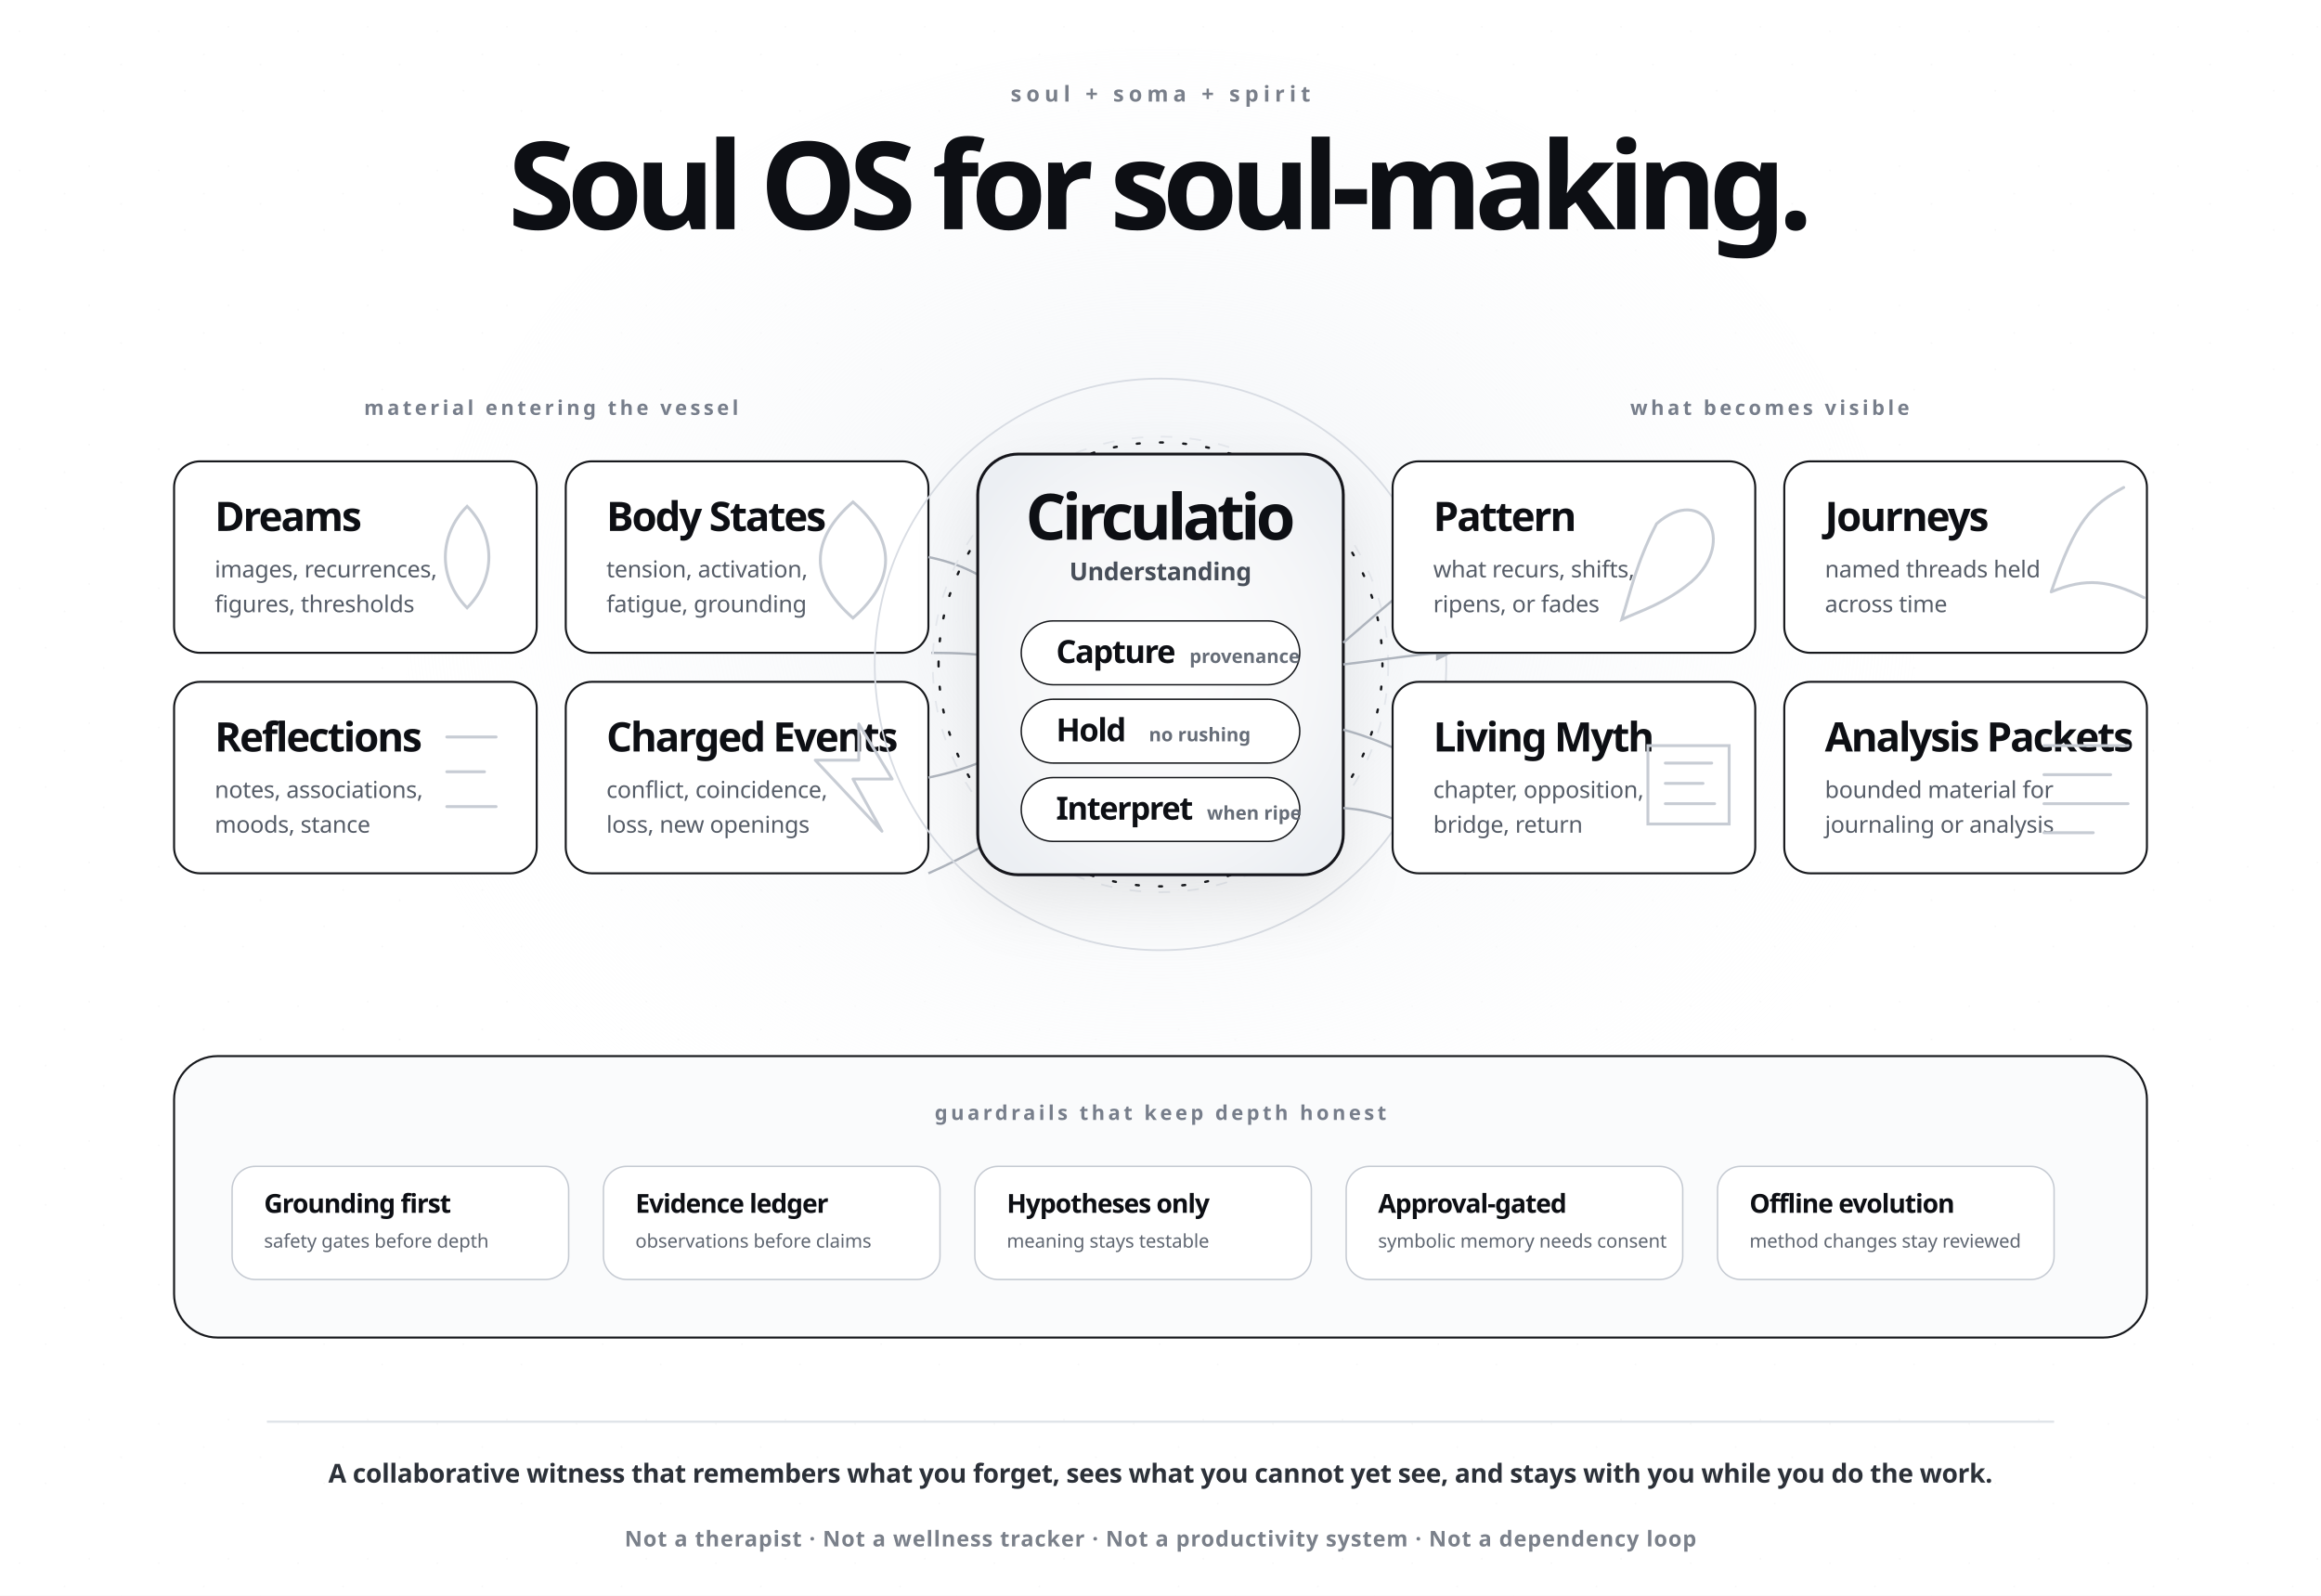
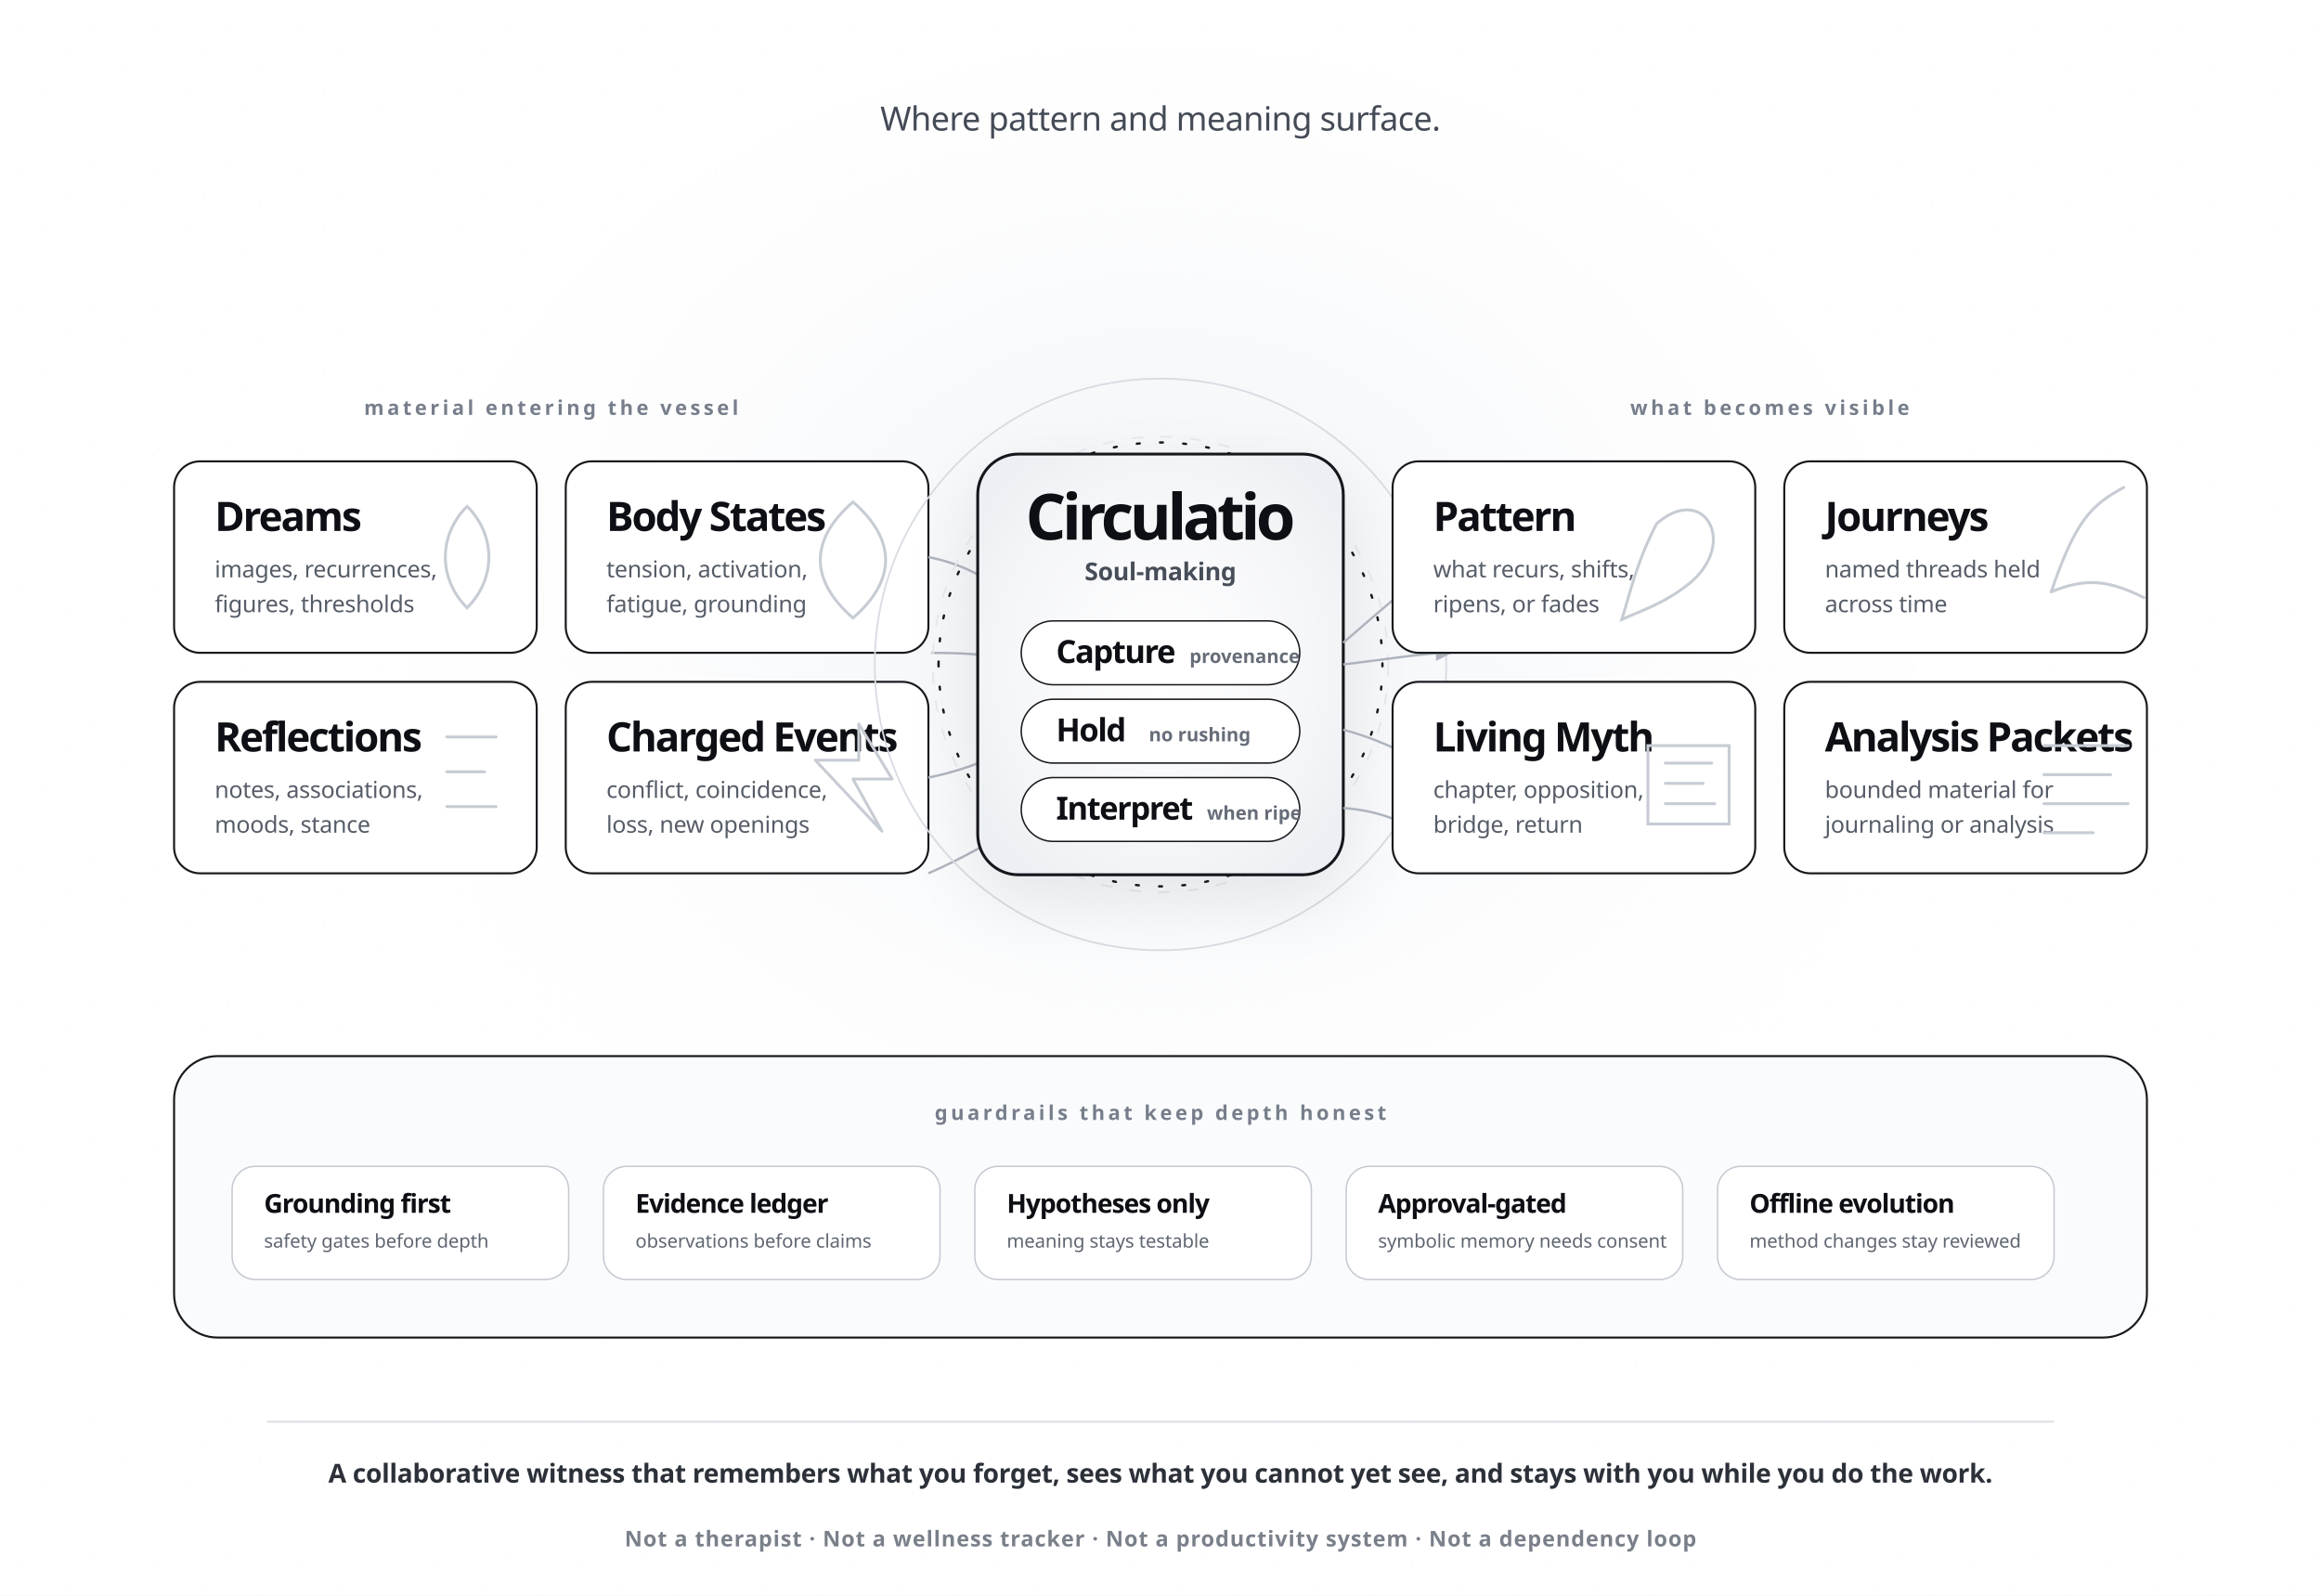
<svg xmlns="http://www.w3.org/2000/svg" viewBox="0 0 1600 1100" role="img" aria-labelledby="title desc">
  <defs>
    <style>
      text { font-family: "Cabinet Grotesk", "Outfit", "Avenir Next", "Segoe UI", ui-sans-serif, system-ui, sans-serif; fill: #0d0f14; }
      .mono { font-family: ui-monospace, "SFMono-Regular", Menlo, Consolas, monospace; letter-spacing: 0.08em; }
      .nav { font-size: 12px; font-weight: 800; letter-spacing: 0.10em; text-transform: uppercase; fill: #3f444d; }
      .nav-sub { font-size: 13px; font-weight: 500; fill: #6d7480; letter-spacing: 0.02em; }
      .kicker { font-size: 15px; font-weight: 700; letter-spacing: 0.22em; text-transform: uppercase; fill: #797f8a; }
      .hero { font-size: 84px; font-weight: 800; letter-spacing: -0.065em; }
      .subhero { font-size: 23px; font-weight: 500; fill: #444b56; letter-spacing: -0.015em; }
      .section { font-size: 14px; font-weight: 800; letter-spacing: 0.16em; text-transform: uppercase; fill: #777e8b; }
      .card-title { font-size: 28px; font-weight: 800; letter-spacing: -0.045em; }
      .card-body { font-size: 16px; font-weight: 520; fill: #565d68; letter-spacing: -0.01em; }
      .mini-title { font-size: 18px; font-weight: 800; letter-spacing: -0.035em; }
      .mini-body { font-size: 13px; font-weight: 520; fill: #5f6671; letter-spacing: -0.005em; }
      .center-title { font-size: 44px; font-weight: 850; letter-spacing: -0.065em; }
      .center-sub { font-size: 17px; font-weight: 600; fill: #474e59; letter-spacing: -0.01em; }
      .stage { font-size: 22px; font-weight: 800; letter-spacing: -0.04em; }
      .stage-note { font-size: 13px; font-weight: 560; fill: #666d78; }
      .footer { font-size: 15px; font-weight: 650; fill: #7a808a; letter-spacing: 0.04em; }
      .quote { font-size: 18px; font-weight: 650; fill: #2c3139; letter-spacing: -0.01em; }
    </style>
    <radialGradient id="soft-vessel" cx="50%" cy="50%" r="62%">
      <stop offset="0%" stop-color="#ffffff" />
      <stop offset="68%" stop-color="#f5f6f8" />
      <stop offset="100%" stop-color="#eceff3" />
    </radialGradient>
    <radialGradient id="halo" cx="50%" cy="45%" r="58%">
      <stop offset="0%" stop-color="#eef1f5" stop-opacity="1" />
      <stop offset="100%" stop-color="#ffffff" stop-opacity="0" />
    </radialGradient>
    <linearGradient id="linefade" x1="0" x2="1" y1="0" y2="0">
      <stop offset="0%" stop-color="#d7dbe1" stop-opacity="0" />
      <stop offset="22%" stop-color="#c3c8d0" stop-opacity="1" />
      <stop offset="78%" stop-color="#c3c8d0" stop-opacity="1" />
      <stop offset="100%" stop-color="#d7dbe1" stop-opacity="0" />
    </linearGradient>
    <pattern id="grain" width="96" height="96" patternUnits="userSpaceOnUse">
      <path d="M13 21h1v1h-1zM61 18h1v1h-1zM83 44h1v1h-1zM31 62h1v1h-1zM71 76h1v1h-1zM44 37h1v1h-1z" fill="#0d0f14" opacity="0.035" />
    </pattern>
    <marker id="arrow" viewBox="0 0 10 10" refX="9" refY="5" markerWidth="7" markerHeight="7" orient="auto">
      <path d="M0 0L10 5L0 10Z" fill="#aeb4bd" />
    </marker>
    <filter id="soft-shadow" x="-20%" y="-20%" width="140%" height="150%">
      <feDropShadow dx="0" dy="18" stdDeviation="22" flood-color="#0d0f14" flood-opacity="0.08" />
    </filter>
  </defs>
  <rect width="1600" height="1100" fill="#ffffff" />
  <rect width="1600" height="1100" fill="url(#grain)" />
  <ellipse cx="800" cy="463" rx="520" ry="430" fill="url(#halo)" />
-   <g transform="translate(160 70)">
-     <text class="kicker" x="640" y="0" text-anchor="middle">soul + soma + spirit</text>
-     <text class="hero" x="640" y="88" text-anchor="middle">Soul OS for soul-making.</text>
+   <g transform="translate(160 90)">
+     <text class="subhero" x="640" y="0" text-anchor="middle">Where pattern and meaning surface.</text>
  </g>
-   <line x1="228" y1="256" x2="1372" y2="256" stroke="url(#linefade)" stroke-width="2" />
+   <line x1="228" y1="190" x2="1372" y2="190" stroke="url(#linefade)" stroke-width="2" />
  <g transform="translate(120 318)">
    <text class="section" x="260" y="-32" text-anchor="middle">material entering the vessel</text>
    <g transform="translate(0 0)">
      <rect width="250" height="132" rx="18" fill="#ffffff" stroke="#17191d" stroke-width="1.4" />
      <text class="card-title" x="28" y="48">Dreams</text>
      <text class="card-body" x="28" y="80">images, recurrences,</text>
      <text class="card-body" x="28" y="104">figures, thresholds</text>
      <path d="M202 31c20 20 20 50 0 70c-20-20-20-50 0-70z" fill="none" stroke="#c7ccd4" stroke-width="2" />
    </g>
    <g transform="translate(270 0)">
      <rect width="250" height="132" rx="18" fill="#ffffff" stroke="#17191d" stroke-width="1.4" />
      <text class="card-title" x="28" y="48">Body States</text>
      <text class="card-body" x="28" y="80">tension, activation,</text>
      <text class="card-body" x="28" y="104">fatigue, grounding</text>
      <path d="M198 28c-30 26-30 54 0 80c30-26 30-54 0-80z" fill="none" stroke="#c7ccd4" stroke-width="2" />
    </g>
    <g transform="translate(0 152)">
      <rect width="250" height="132" rx="18" fill="#ffffff" stroke="#17191d" stroke-width="1.4" />
      <text class="card-title" x="28" y="48">Reflections</text>
      <text class="card-body" x="28" y="80">notes, associations,</text>
      <text class="card-body" x="28" y="104">moods, stance</text>
      <path d="M188 38h34M188 62h26M188 86h34" stroke="#c7ccd4" stroke-width="2" stroke-linecap="round" />
    </g>
    <g transform="translate(270 152)">
      <rect width="250" height="132" rx="18" fill="#ffffff" stroke="#17191d" stroke-width="1.4" />
      <text class="card-title" x="28" y="48">Charged Events</text>
      <text class="card-body" x="28" y="80">conflict, coincidence,</text>
      <text class="card-body" x="28" y="104">loss, new openings</text>
      <path d="M202 29l23 38h-27l20 36l-46-49h30z" fill="none" stroke="#c7ccd4" stroke-width="2" stroke-linejoin="round" />
    </g>
  </g>
  <g fill="none" stroke="#aeb4bd" stroke-width="1.6" marker-end="url(#arrow)">
    <path d="M640 384C680 392 702 414 724 443" />
    <path d="M642 450C680 450 698 454 714 458" />
    <path d="M640 536C680 528 702 512 724 503" />
    <path d="M640 602C690 580 710 560 724 557" />
  </g>
  <g transform="translate(682 298)">
    <circle cx="118" cy="160" r="197" fill="none" stroke="#d8dce3" stroke-width="1.2" />
    <circle cx="118" cy="160" r="157" fill="none" stroke="#e6e9ee" stroke-width="1.2" stroke-dasharray="8 12" />
    <path d="M-35 160a153 153 0 1 1 306 0a153 153 0 1 1-306 0" fill="none" stroke="#17191d" stroke-width="1.6" stroke-dasharray="2 14" stroke-linecap="round" />
    <rect x="-8" y="15" width="252" height="290" rx="28" fill="url(#soft-vessel)" stroke="#17191d" stroke-width="2" filter="url(#soft-shadow)" />
    <text class="center-title" x="118" y="74" text-anchor="middle">Circulatio</text>
-     <text class="center-sub" x="118" y="102" text-anchor="middle">Understanding</text>
+     <text class="center-sub" x="118" y="102" text-anchor="middle">Soul-making</text>
    <g transform="translate(22 130)">
      <rect width="192" height="44" rx="22" fill="#ffffff" stroke="#17191d" stroke-width="1" />
      <text class="stage" x="24" y="29">Capture</text>
      <text class="stage-note" x="116" y="29">provenance</text>
    </g>
    <g transform="translate(22 184)">
      <rect width="192" height="44" rx="22" fill="#ffffff" stroke="#17191d" stroke-width="1" />
      <text class="stage" x="24" y="29">Hold</text>
      <text class="stage-note" x="88" y="29">no rushing</text>
    </g>
    <g transform="translate(22 238)">
      <rect width="192" height="44" rx="22" fill="#ffffff" stroke="#17191d" stroke-width="1" />
      <text class="stage" x="24" y="29">Interpret</text>
      <text class="stage-note" x="128" y="29">when ripe</text>
    </g>
  </g>
  <g fill="none" stroke="#aeb4bd" stroke-width="1.6" marker-end="url(#arrow)">
    <path d="M926 443C960 414 982 392 1010 384" />
    <path d="M926 458C960 454 982 450 1000 450" />
    <path d="M926 503C960 512 982 528 1010 536" />
    <path d="M926 557C968 560 990 580 1010 602" />
  </g>
  <g transform="translate(960 318)">
    <text class="section" x="260" y="-32" text-anchor="middle">what becomes visible</text>
    <g transform="translate(0 0)">
      <rect width="250" height="132" rx="18" fill="#ffffff" stroke="#17191d" stroke-width="1.4" />
      <text class="card-title" x="28" y="48">Pattern</text>
      <text class="card-body" x="28" y="80">what recurs, shifts,</text>
      <text class="card-body" x="28" y="104">ripens, or fades</text>
      <path d="M182 43c32-28 56 12 24 40c-18 15-35 20-48 26c6-19 10-39 24-66z" fill="none" stroke="#c7ccd4" stroke-width="2" />
    </g>
    <g transform="translate(270 0)">
      <rect width="250" height="132" rx="18" fill="#ffffff" stroke="#17191d" stroke-width="1.4" />
      <text class="card-title" x="28" y="48">Journeys</text>
      <text class="card-body" x="28" y="80">named threads held</text>
      <text class="card-body" x="28" y="104">across time</text>
      <path d="M184 90c17-50 28-60 50-72M184 90c24-10 40-8 64 4" fill="none" stroke="#c7ccd4" stroke-width="2" stroke-linecap="round" />
    </g>
    <g transform="translate(0 152)">
      <rect width="250" height="132" rx="18" fill="#ffffff" stroke="#17191d" stroke-width="1.4" />
      <text class="card-title" x="28" y="48">Living Myth</text>
      <text class="card-body" x="28" y="80">chapter, opposition,</text>
      <text class="card-body" x="28" y="104">bridge, return</text>
      <path d="M176 44h56v54h-56zM188 56h32M188 70h26M188 84h34" fill="none" stroke="#c7ccd4" stroke-width="2" stroke-linecap="round" />
    </g>
    <g transform="translate(270 152)">
      <rect width="250" height="132" rx="18" fill="#ffffff" stroke="#17191d" stroke-width="1.4" />
      <text class="card-title" x="28" y="48">Analysis Packets</text>
      <text class="card-body" x="28" y="80">bounded material for</text>
      <text class="card-body" x="28" y="104">journaling or analysis</text>
      <path d="M179 44h58M179 64h46M179 84h58M179 104h34" stroke="#c7ccd4" stroke-width="2" stroke-linecap="round" />
    </g>
  </g>
  <g transform="translate(120 728)">
    <rect width="1360" height="194" rx="30" fill="#fafbfc" stroke="#17191d" stroke-width="1.4" />
    <text class="section" x="680" y="44" text-anchor="middle">guardrails that keep depth honest</text>
    <g transform="translate(40 76)">
      <rect width="232" height="78" rx="16" fill="#ffffff" stroke="#c5cad2" stroke-width="1" />
      <text class="mini-title" x="22" y="32">Grounding first</text>
      <text class="mini-body" x="22" y="56">safety gates before depth</text>
    </g>
    <g transform="translate(296 76)">
      <rect width="232" height="78" rx="16" fill="#ffffff" stroke="#c5cad2" stroke-width="1" />
      <text class="mini-title" x="22" y="32">Evidence ledger</text>
      <text class="mini-body" x="22" y="56">observations before claims</text>
    </g>
    <g transform="translate(552 76)">
      <rect width="232" height="78" rx="16" fill="#ffffff" stroke="#c5cad2" stroke-width="1" />
      <text class="mini-title" x="22" y="32">Hypotheses only</text>
      <text class="mini-body" x="22" y="56">meaning stays testable</text>
    </g>
    <g transform="translate(808 76)">
      <rect width="232" height="78" rx="16" fill="#ffffff" stroke="#c5cad2" stroke-width="1" />
      <text class="mini-title" x="22" y="32">Approval-gated</text>
      <text class="mini-body" x="22" y="56">symbolic memory needs consent</text>
    </g>
    <g transform="translate(1064 76)">
      <rect width="232" height="78" rx="16" fill="#ffffff" stroke="#c5cad2" stroke-width="1" />
      <text class="mini-title" x="22" y="32">Offline evolution</text>
      <text class="mini-body" x="22" y="56">method changes stay reviewed</text>
    </g>
  </g>
  <g transform="translate(184 980)">
    <path d="M0 0H1232" stroke="#dfe3e8" stroke-width="1.5" />
    <text class="quote" x="616" y="42" text-anchor="middle">A collaborative witness that remembers what you forget, sees what you cannot yet see, and stays with you while you do the work.</text>
    <text class="footer" x="616" y="86" text-anchor="middle">Not a therapist · Not a wellness tracker · Not a productivity system · Not a dependency loop</text>
  </g>
</svg>
